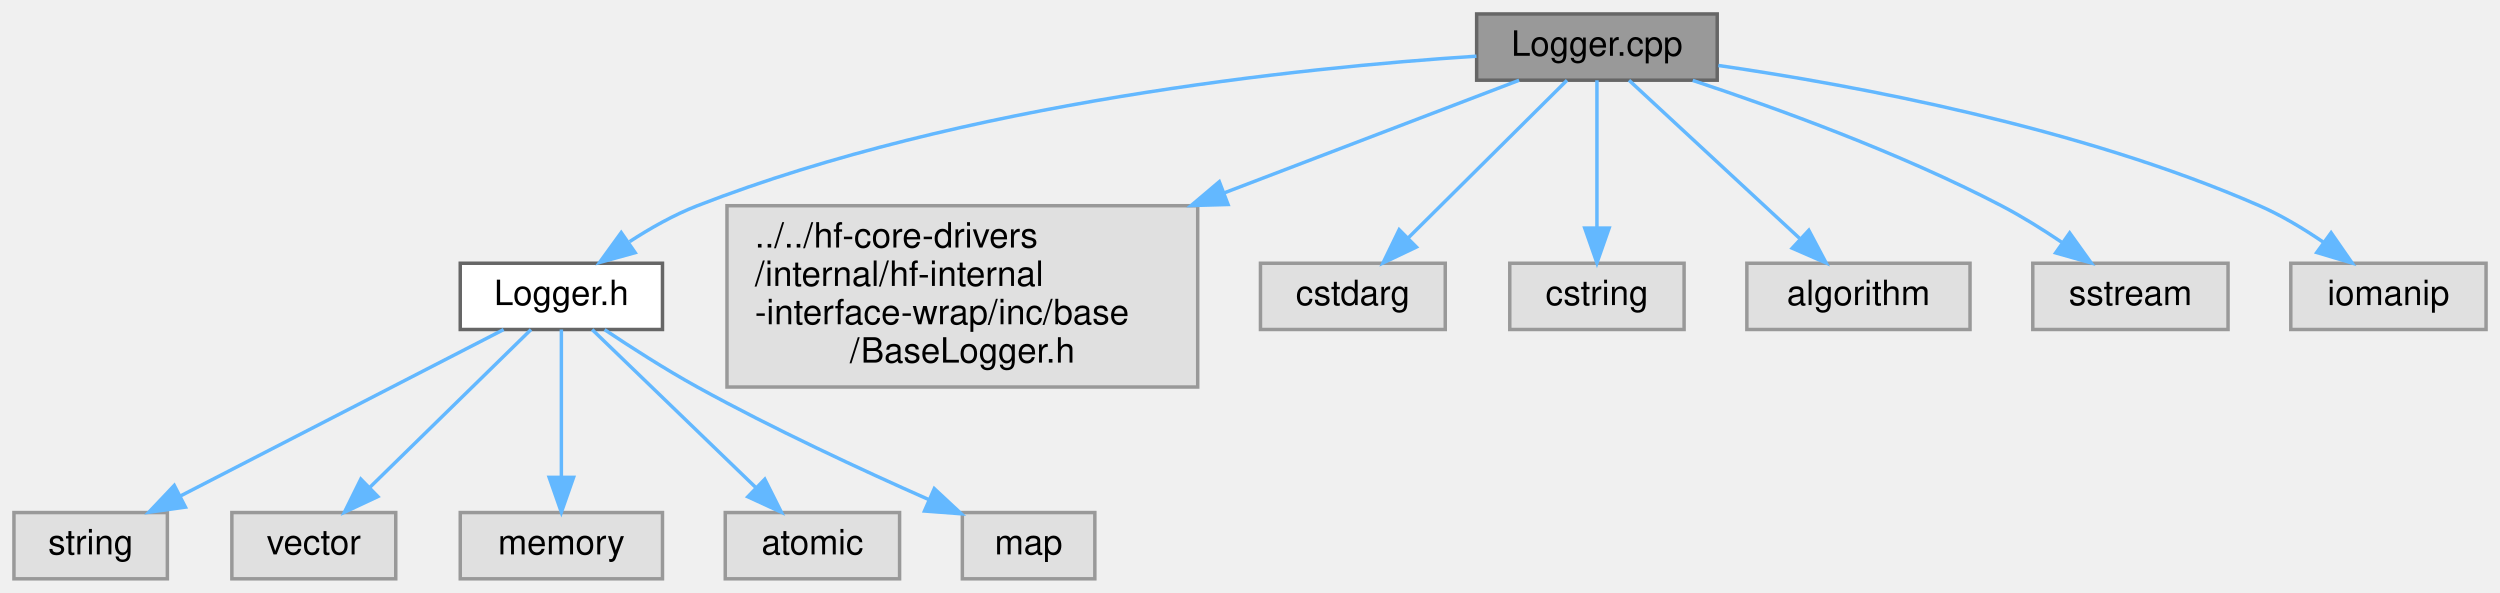
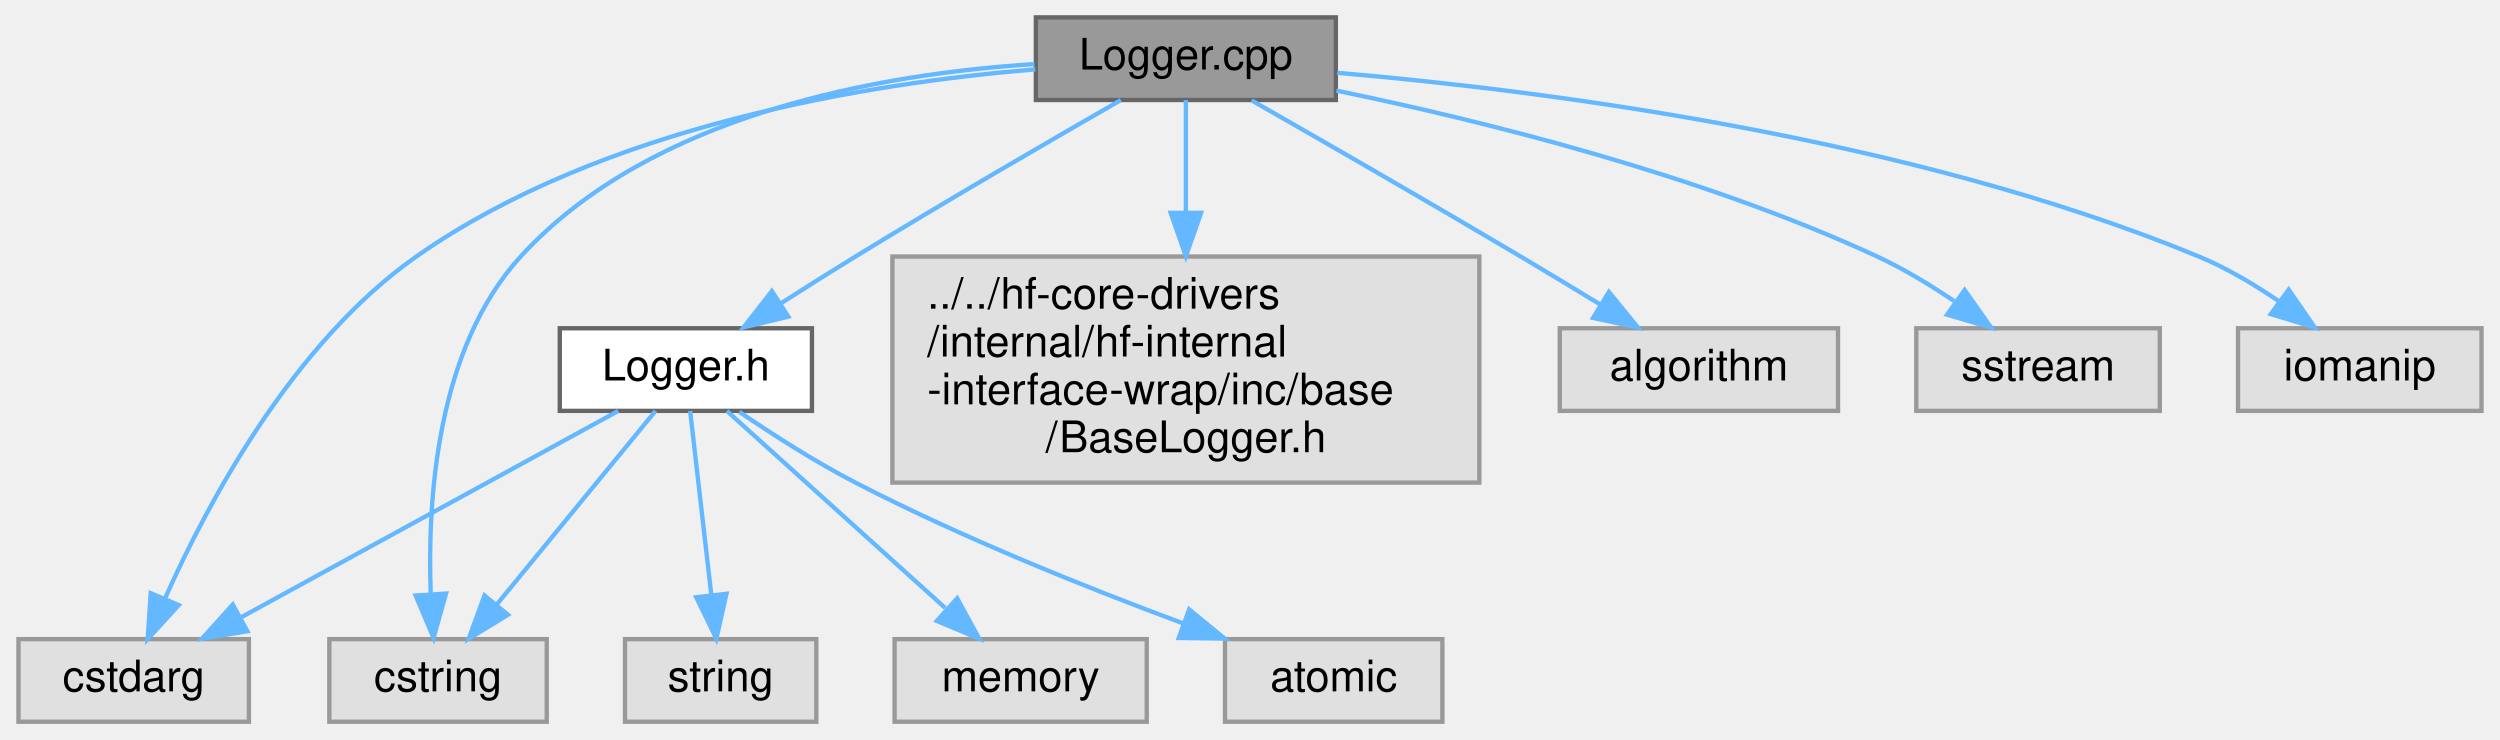
- <svg xmlns="http://www.w3.org/2000/svg" xmlns:xlink="http://www.w3.org/1999/xlink" width="717pt" height="170pt" viewBox="0.00 0.00 717.00 170.00">
+ <svg xmlns="http://www.w3.org/2000/svg" xmlns:xlink="http://www.w3.org/1999/xlink" width="575pt" height="170pt" viewBox="0.00 0.00 574.50 170.00">
  <g id="graph0" class="graph" transform="scale(1 1) rotate(0) translate(4 166)">
    <g id="Node000001" class="node">
      <g id="a_Node000001">
        <a xlink:title="Implementation of the advanced logging system.">
-           <polygon fill="#999999" stroke="#666666" points="488.5,-162 419.5,-162 419.5,-143 488.5,-143 488.5,-162" />
-           <text text-anchor="middle" x="454" y="-150" font-family="Helvetica,sans-Serif" font-size="10.00">Logger.cpp</text>
+           <polygon fill="#999999" stroke="#666666" points="303,-162 234,-162 234,-143 303,-143 303,-162" />
+           <text text-anchor="middle" x="268.5" y="-150" font-family="Helvetica,sans-Serif" font-size="10.00">Logger.cpp</text>
        </a>
      </g>
    </g>
    <g id="Node000002" class="node">
      <g id="a_Node000002">
        <a xlink:href="Logger_8h.html" target="_top" xlink:title="Advanced logging system with formatting capabilities.">
-           <polygon fill="white" stroke="#666666" points="186,-90.5 128,-90.5 128,-71.5 186,-71.5 186,-90.5" />
-           <text text-anchor="middle" x="157" y="-78.5" font-family="Helvetica,sans-Serif" font-size="10.00">Logger.h</text>
+           <polygon fill="white" stroke="#666666" points="182.5,-90.5 124.5,-90.5 124.5,-71.5 182.5,-71.5 182.5,-90.5" />
+           <text text-anchor="middle" x="153.5" y="-78.5" font-family="Helvetica,sans-Serif" font-size="10.00">Logger.h</text>
        </a>
      </g>
    </g>
    <g id="edge1_Node000001_Node000002" class="edge">
      <g id="a_edge1_Node000001_Node000002">
        <a xlink:title=" ">
-           <path fill="none" stroke="#63b8ff" d="M419.45,-149.89C368.83,-146.59 272.27,-136.62 196,-107 189.31,-104.4 182.54,-100.58 176.57,-96.7" />
-           <polygon fill="#63b8ff" stroke="#63b8ff" points="178.16,-93.54 167.95,-90.72 174.17,-99.3 178.16,-93.54" />
+           <path fill="none" stroke="#63b8ff" d="M253.54,-142.98C238.14,-134.15 213.49,-119.86 192.5,-107 186.97,-103.61 181.04,-99.87 175.53,-96.34" />
+           <polygon fill="#63b8ff" stroke="#63b8ff" points="177.07,-93.17 166.77,-90.7 173.28,-99.06 177.07,-93.17" />
+         </a>
+       </g>
+     </g>
+     <g id="Node000003" class="node">
+       <g id="a_Node000003">
+         <a xlink:title=" ">
+           <polygon fill="#e0e0e0" stroke="#999999" points="53,-19 0,-19 0,0 53,0 53,-19" />
+           <text text-anchor="middle" x="26.5" y="-7" font-family="Helvetica,sans-Serif" font-size="10.00">cstdarg</text>
+         </a>
+       </g>
+     </g>
+     <g id="edge8_Node000001_Node000003" class="edge">
+       <g id="a_edge8_Node000001_Node000003">
+         <a xlink:title=" ">
+           <path fill="none" stroke="#63b8ff" d="M233.87,-150.05C195.82,-146.9 134.42,-137.13 91.5,-107 63.09,-87.05 43.53,-50.39 33.74,-28.45" />
+           <polygon fill="#63b8ff" stroke="#63b8ff" points="36.86,-26.83 29.72,-19 30.41,-29.57 36.86,-26.83" />
+         </a>
+       </g>
+     </g>
+     <g id="Node000004" class="node">
+       <g id="a_Node000004">
+         <a xlink:title=" ">
+           <polygon fill="#e0e0e0" stroke="#999999" points="121.5,-19 71.5,-19 71.5,0 121.5,0 121.5,-19" />
+           <text text-anchor="middle" x="96.5" y="-7" font-family="Helvetica,sans-Serif" font-size="10.00">cstring</text>
+         </a>
+       </g>
+     </g>
+     <g id="edge9_Node000001_Node000004" class="edge">
+       <g id="a_edge9_Node000001_Node000004">
+         <a xlink:title=" ">
+           <path fill="none" stroke="#63b8ff" d="M233.68,-151.26C198.66,-149.04 145.66,-139.96 115.5,-107 96.15,-85.86 94.01,-50.96 94.82,-29.43" />
+           <polygon fill="#63b8ff" stroke="#63b8ff" points="98.33,-29.48 95.47,-19.27 91.34,-29.03 98.33,-29.48" />
        </a>
      </g>
    </g>
    <g id="Node000008" class="node">
      <g id="a_Node000008">
        <a xlink:title=" ">
-           <polygon fill="#e0e0e0" stroke="#999999" points="339.5,-107 204.5,-107 204.5,-55 339.5,-55 339.5,-107" />
-           <text text-anchor="start" x="212.5" y="-95" font-family="Helvetica,sans-Serif" font-size="10.00">../../hf-core-drivers</text>
-           <text text-anchor="start" x="212.5" y="-84" font-family="Helvetica,sans-Serif" font-size="10.00">/internal/hf-internal</text>
-           <text text-anchor="start" x="212.5" y="-73" font-family="Helvetica,sans-Serif" font-size="10.00">-interface-wrap/inc/base</text>
-           <text text-anchor="middle" x="272" y="-62" font-family="Helvetica,sans-Serif" font-size="10.00">/BaseLogger.h</text>
+           <polygon fill="#e0e0e0" stroke="#999999" points="336,-107 201,-107 201,-55 336,-55 336,-107" />
+           <text text-anchor="start" x="209" y="-95" font-family="Helvetica,sans-Serif" font-size="10.00">../../hf-core-drivers</text>
+           <text text-anchor="start" x="209" y="-84" font-family="Helvetica,sans-Serif" font-size="10.00">/internal/hf-internal</text>
+           <text text-anchor="start" x="209" y="-73" font-family="Helvetica,sans-Serif" font-size="10.00">-interface-wrap/inc/base</text>
+           <text text-anchor="middle" x="268.5" y="-62" font-family="Helvetica,sans-Serif" font-size="10.00">/BaseLogger.h</text>
        </a>
      </g>
    </g>
    <g id="edge7_Node000001_Node000008" class="edge">
      <g id="a_edge7_Node000001_Node000008">
        <a xlink:title=" ">
-           <path fill="none" stroke="#63b8ff" d="M431.68,-142.98C410.52,-134.9 377.51,-122.29 346.99,-110.64" />
-           <polygon fill="#63b8ff" stroke="#63b8ff" points="348.2,-107.35 337.61,-107.05 345.7,-113.89 348.2,-107.35" />
+           <path fill="none" stroke="#63b8ff" d="M268.5,-142.98C268.5,-136.43 268.5,-126.91 268.5,-117.33" />
+           <polygon fill="#63b8ff" stroke="#63b8ff" points="272,-117.05 268.5,-107.05 265,-117.05 272,-117.05" />
        </a>
      </g>
    </g>
    <g id="Node000009" class="node">
      <g id="a_Node000009">
        <a xlink:title=" ">
-           <polygon fill="#e0e0e0" stroke="#999999" points="410.5,-90.5 357.5,-90.5 357.5,-71.5 410.5,-71.5 410.5,-90.5" />
-           <text text-anchor="middle" x="384" y="-78.5" font-family="Helvetica,sans-Serif" font-size="10.00">cstdarg</text>
+           <polygon fill="#e0e0e0" stroke="#999999" points="418.5,-90.5 354.5,-90.5 354.5,-71.5 418.5,-71.5 418.5,-90.5" />
+           <text text-anchor="middle" x="386.5" y="-78.5" font-family="Helvetica,sans-Serif" font-size="10.00">algorithm</text>
        </a>
      </g>
    </g>
-     <g id="edge8_Node000001_Node000009" class="edge">
-       <g id="a_edge8_Node000001_Node000009">
+     <g id="edge10_Node000001_Node000009" class="edge">
+       <g id="a_edge10_Node000001_Node000009">
        <a xlink:title=" ">
-           <path fill="none" stroke="#63b8ff" d="M445.42,-142.98C434.08,-131.72 413.91,-111.69 399.78,-97.67" />
-           <polygon fill="#63b8ff" stroke="#63b8ff" points="402.22,-95.15 392.65,-90.59 397.28,-100.12 402.22,-95.15" />
+           <path fill="none" stroke="#63b8ff" d="M283.61,-142.91C299.18,-134.02 324.13,-119.69 345.5,-107 351.43,-103.48 357.8,-99.63 363.72,-96.02" />
+           <polygon fill="#63b8ff" stroke="#63b8ff" points="365.8,-98.85 372.51,-90.64 362.15,-92.88 365.8,-98.85" />
        </a>
      </g>
    </g>
    <g id="Node000010" class="node">
      <g id="a_Node000010">
        <a xlink:title=" ">
-           <polygon fill="#e0e0e0" stroke="#999999" points="479,-90.5 429,-90.5 429,-71.5 479,-71.5 479,-90.5" />
-           <text text-anchor="middle" x="454" y="-78.5" font-family="Helvetica,sans-Serif" font-size="10.00">cstring</text>
+           <polygon fill="#e0e0e0" stroke="#999999" points="492.5,-90.5 436.5,-90.5 436.5,-71.5 492.5,-71.5 492.5,-90.5" />
+           <text text-anchor="middle" x="464.5" y="-78.5" font-family="Helvetica,sans-Serif" font-size="10.00">sstream</text>
        </a>
      </g>
    </g>
-     <g id="edge9_Node000001_Node000010" class="edge">
-       <g id="a_edge9_Node000001_Node000010">
+     <g id="edge11_Node000001_Node000010" class="edge">
+       <g id="a_edge11_Node000001_Node000010">
        <a xlink:title=" ">
-           <path fill="none" stroke="#63b8ff" d="M454,-142.98C454,-132.56 454,-114.61 454,-100.88" />
-           <polygon fill="#63b8ff" stroke="#63b8ff" points="457.5,-100.59 454,-90.59 450.5,-100.59 457.5,-100.59" />
+           <path fill="none" stroke="#63b8ff" d="M303.12,-145.16C336.11,-138.36 386.66,-125.91 427.5,-107 433.54,-104.2 439.69,-100.47 445.2,-96.75" />
+           <polygon fill="#63b8ff" stroke="#63b8ff" points="447.62,-99.31 453.72,-90.65 443.55,-93.62 447.62,-99.31" />
        </a>
      </g>
    </g>
    <g id="Node000011" class="node">
      <g id="a_Node000011">
        <a xlink:title=" ">
-           <polygon fill="#e0e0e0" stroke="#999999" points="561,-90.5 497,-90.5 497,-71.5 561,-71.5 561,-90.5" />
-           <text text-anchor="middle" x="529" y="-78.5" font-family="Helvetica,sans-Serif" font-size="10.00">algorithm</text>
+           <polygon fill="#e0e0e0" stroke="#999999" points="566.5,-90.5 510.5,-90.5 510.5,-71.5 566.5,-71.5 566.5,-90.5" />
+           <text text-anchor="middle" x="538.5" y="-78.5" font-family="Helvetica,sans-Serif" font-size="10.00">iomanip</text>
        </a>
      </g>
    </g>
-     <g id="edge10_Node000001_Node000011" class="edge">
-       <g id="a_edge10_Node000001_Node000011">
+     <g id="edge12_Node000001_Node000011" class="edge">
+       <g id="a_edge12_Node000001_Node000011">
        <a xlink:title=" ">
-           <path fill="none" stroke="#63b8ff" d="M463.2,-142.98C475.34,-131.72 496.96,-111.69 512.09,-97.67" />
-           <polygon fill="#63b8ff" stroke="#63b8ff" points="514.77,-99.96 519.73,-90.59 510.01,-94.82 514.77,-99.96" />
-         </a>
-       </g>
-     </g>
-     <g id="Node000012" class="node">
-       <g id="a_Node000012">
-         <a xlink:title=" ">
-           <polygon fill="#e0e0e0" stroke="#999999" points="635,-90.5 579,-90.5 579,-71.5 635,-71.5 635,-90.5" />
-           <text text-anchor="middle" x="607" y="-78.5" font-family="Helvetica,sans-Serif" font-size="10.00">sstream</text>
-         </a>
-       </g>
-     </g>
-     <g id="edge11_Node000001_Node000012" class="edge">
-       <g id="a_edge11_Node000001_Node000012">
-         <a xlink:title=" ">
-           <path fill="none" stroke="#63b8ff" d="M481.48,-142.93C505.48,-135 540.92,-122.15 570,-107 575.81,-103.97 581.82,-100.22 587.27,-96.54" />
-           <polygon fill="#63b8ff" stroke="#63b8ff" points="589.58,-99.2 595.75,-90.59 585.56,-93.47 589.58,-99.2" />
-         </a>
-       </g>
-     </g>
-     <g id="Node000013" class="node">
-       <g id="a_Node000013">
-         <a xlink:title=" ">
-           <polygon fill="#e0e0e0" stroke="#999999" points="709,-90.5 653,-90.5 653,-71.5 709,-71.5 709,-90.5" />
-           <text text-anchor="middle" x="681" y="-78.5" font-family="Helvetica,sans-Serif" font-size="10.00">iomanip</text>
-         </a>
-       </g>
-     </g>
-     <g id="edge12_Node000001_Node000013" class="edge">
-       <g id="a_edge12_Node000001_Node000013">
-         <a xlink:title=" ">
-           <path fill="none" stroke="#63b8ff" d="M488.83,-147.22C527.88,-141.55 592.47,-129.53 644,-107 650.34,-104.23 656.76,-100.35 662.43,-96.48" />
-           <polygon fill="#63b8ff" stroke="#63b8ff" points="664.56,-99.25 670.6,-90.55 660.45,-93.58 664.56,-99.25" />
-         </a>
-       </g>
-     </g>
-     <g id="Node000003" class="node">
-       <g id="a_Node000003">
-         <a xlink:title=" ">
-           <polygon fill="#e0e0e0" stroke="#999999" points="44,-19 0,-19 0,0 44,0 44,-19" />
-           <text text-anchor="middle" x="22" y="-7" font-family="Helvetica,sans-Serif" font-size="10.00">string</text>
+           <path fill="none" stroke="#63b8ff" d="M303.31,-149.25C349.98,-145.26 434.69,-134.58 501.5,-107 507.9,-104.36 514.33,-100.52 520,-96.64" />
+           <polygon fill="#63b8ff" stroke="#63b8ff" points="522.15,-99.4 528.16,-90.68 518.02,-93.75 522.15,-99.4" />
        </a>
      </g>
    </g>
    <g id="edge2_Node000002_Node000003" class="edge">
      <g id="a_edge2_Node000002_Node000003">
        <a xlink:title=" ">
-           <path fill="none" stroke="#63b8ff" d="M140.45,-71.48C117.27,-59.55 74.93,-37.75 47.65,-23.71" />
-           <polygon fill="#63b8ff" stroke="#63b8ff" points="49.18,-20.56 38.69,-19.09 45.98,-26.78 49.18,-20.56" />
-         </a>
-       </g>
-     </g>
-     <g id="Node000004" class="node">
-       <g id="a_Node000004">
-         <a xlink:title=" ">
-           <polygon fill="#e0e0e0" stroke="#999999" points="109.5,-19 62.5,-19 62.5,0 109.5,0 109.5,-19" />
-           <text text-anchor="middle" x="86" y="-7" font-family="Helvetica,sans-Serif" font-size="10.00">vector</text>
+           <path fill="none" stroke="#63b8ff" d="M137.93,-71.48C116.31,-59.65 76.99,-38.13 51.31,-24.08" />
+           <polygon fill="#63b8ff" stroke="#63b8ff" points="52.65,-20.82 42.2,-19.09 49.29,-26.96 52.65,-20.82" />
        </a>
      </g>
    </g>
    <g id="edge3_Node000002_Node000004" class="edge">
      <g id="a_edge3_Node000002_Node000004">
        <a xlink:title=" ">
-           <path fill="none" stroke="#63b8ff" d="M148.29,-71.48C136.8,-60.22 116.33,-40.19 102.01,-26.17" />
-           <polygon fill="#63b8ff" stroke="#63b8ff" points="104.37,-23.59 94.78,-19.09 99.48,-28.59 104.37,-23.59" />
+           <path fill="none" stroke="#63b8ff" d="M146.51,-71.48C137.45,-60.43 121.46,-40.93 110,-26.96" />
+           <polygon fill="#63b8ff" stroke="#63b8ff" points="112.59,-24.6 103.55,-19.09 107.18,-29.04 112.59,-24.6" />
        </a>
      </g>
    </g>
    <g id="Node000005" class="node">
      <g id="a_Node000005">
        <a xlink:title=" ">
-           <polygon fill="#e0e0e0" stroke="#999999" points="186,-19 128,-19 128,0 186,0 186,-19" />
-           <text text-anchor="middle" x="157" y="-7" font-family="Helvetica,sans-Serif" font-size="10.00">memory</text>
+           <polygon fill="#e0e0e0" stroke="#999999" points="183.5,-19 139.5,-19 139.5,0 183.5,0 183.5,-19" />
+           <text text-anchor="middle" x="161.5" y="-7" font-family="Helvetica,sans-Serif" font-size="10.00">string</text>
        </a>
      </g>
    </g>
    <g id="edge4_Node000002_Node000005" class="edge">
      <g id="a_edge4_Node000002_Node000005">
        <a xlink:title=" ">
-           <path fill="none" stroke="#63b8ff" d="M157,-71.48C157,-61.06 157,-43.11 157,-29.38" />
-           <polygon fill="#63b8ff" stroke="#63b8ff" points="160.5,-29.09 157,-19.09 153.5,-29.09 160.5,-29.09" />
+           <path fill="none" stroke="#63b8ff" d="M154.48,-71.48C155.68,-61.06 157.75,-43.11 159.33,-29.38" />
+           <polygon fill="#63b8ff" stroke="#63b8ff" points="162.84,-29.43 160.51,-19.09 155.89,-28.63 162.84,-29.43" />
        </a>
      </g>
    </g>
    <g id="Node000006" class="node">
      <g id="a_Node000006">
        <a xlink:title=" ">
-           <polygon fill="#e0e0e0" stroke="#999999" points="254,-19 204,-19 204,0 254,0 254,-19" />
-           <text text-anchor="middle" x="229" y="-7" font-family="Helvetica,sans-Serif" font-size="10.00">atomic</text>
+           <polygon fill="#e0e0e0" stroke="#999999" points="259.5,-19 201.5,-19 201.5,0 259.5,0 259.5,-19" />
+           <text text-anchor="middle" x="230.5" y="-7" font-family="Helvetica,sans-Serif" font-size="10.00">memory</text>
        </a>
      </g>
    </g>
    <g id="edge5_Node000002_Node000006" class="edge">
      <g id="a_edge5_Node000002_Node000006">
        <a xlink:title=" ">
-           <path fill="none" stroke="#63b8ff" d="M165.83,-71.48C177.49,-60.22 198.24,-40.19 212.77,-26.17" />
-           <polygon fill="#63b8ff" stroke="#63b8ff" points="215.34,-28.56 220.1,-19.09 210.47,-23.52 215.34,-28.56" />
+           <path fill="none" stroke="#63b8ff" d="M162.94,-71.48C175.41,-60.22 197.6,-40.19 213.14,-26.17" />
+           <polygon fill="#63b8ff" stroke="#63b8ff" points="215.9,-28.39 220.98,-19.09 211.21,-23.19 215.9,-28.39" />
        </a>
      </g>
    </g>
    <g id="Node000007" class="node">
      <g id="a_Node000007">
        <a xlink:title=" ">
-           <polygon fill="#e0e0e0" stroke="#999999" points="310,-19 272,-19 272,0 310,0 310,-19" />
-           <text text-anchor="middle" x="291" y="-7" font-family="Helvetica,sans-Serif" font-size="10.00">map</text>
+           <polygon fill="#e0e0e0" stroke="#999999" points="327.5,-19 277.5,-19 277.5,0 327.5,0 327.5,-19" />
+           <text text-anchor="middle" x="302.5" y="-7" font-family="Helvetica,sans-Serif" font-size="10.00">atomic</text>
        </a>
      </g>
    </g>
    <g id="edge6_Node000002_Node000007" class="edge">
      <g id="a_edge6_Node000002_Node000007">
        <a xlink:title=" ">
-           <path fill="none" stroke="#63b8ff" d="M169.39,-71.46C176.93,-66.42 186.85,-60.05 196,-55 217.73,-43.01 243.24,-31.18 262.35,-22.73" />
-           <polygon fill="#63b8ff" stroke="#63b8ff" points="263.95,-25.86 271.71,-18.64 261.14,-19.44 263.95,-25.86" />
+           <path fill="none" stroke="#63b8ff" d="M165.79,-71.28C173.3,-66.17 183.21,-59.8 192.5,-55 216.94,-42.36 245.81,-30.8 267.85,-22.63" />
+           <polygon fill="#63b8ff" stroke="#63b8ff" points="269.26,-25.84 277.45,-19.12 266.85,-19.27 269.26,-25.84" />
        </a>
      </g>
    </g>
  </g>
</svg>
